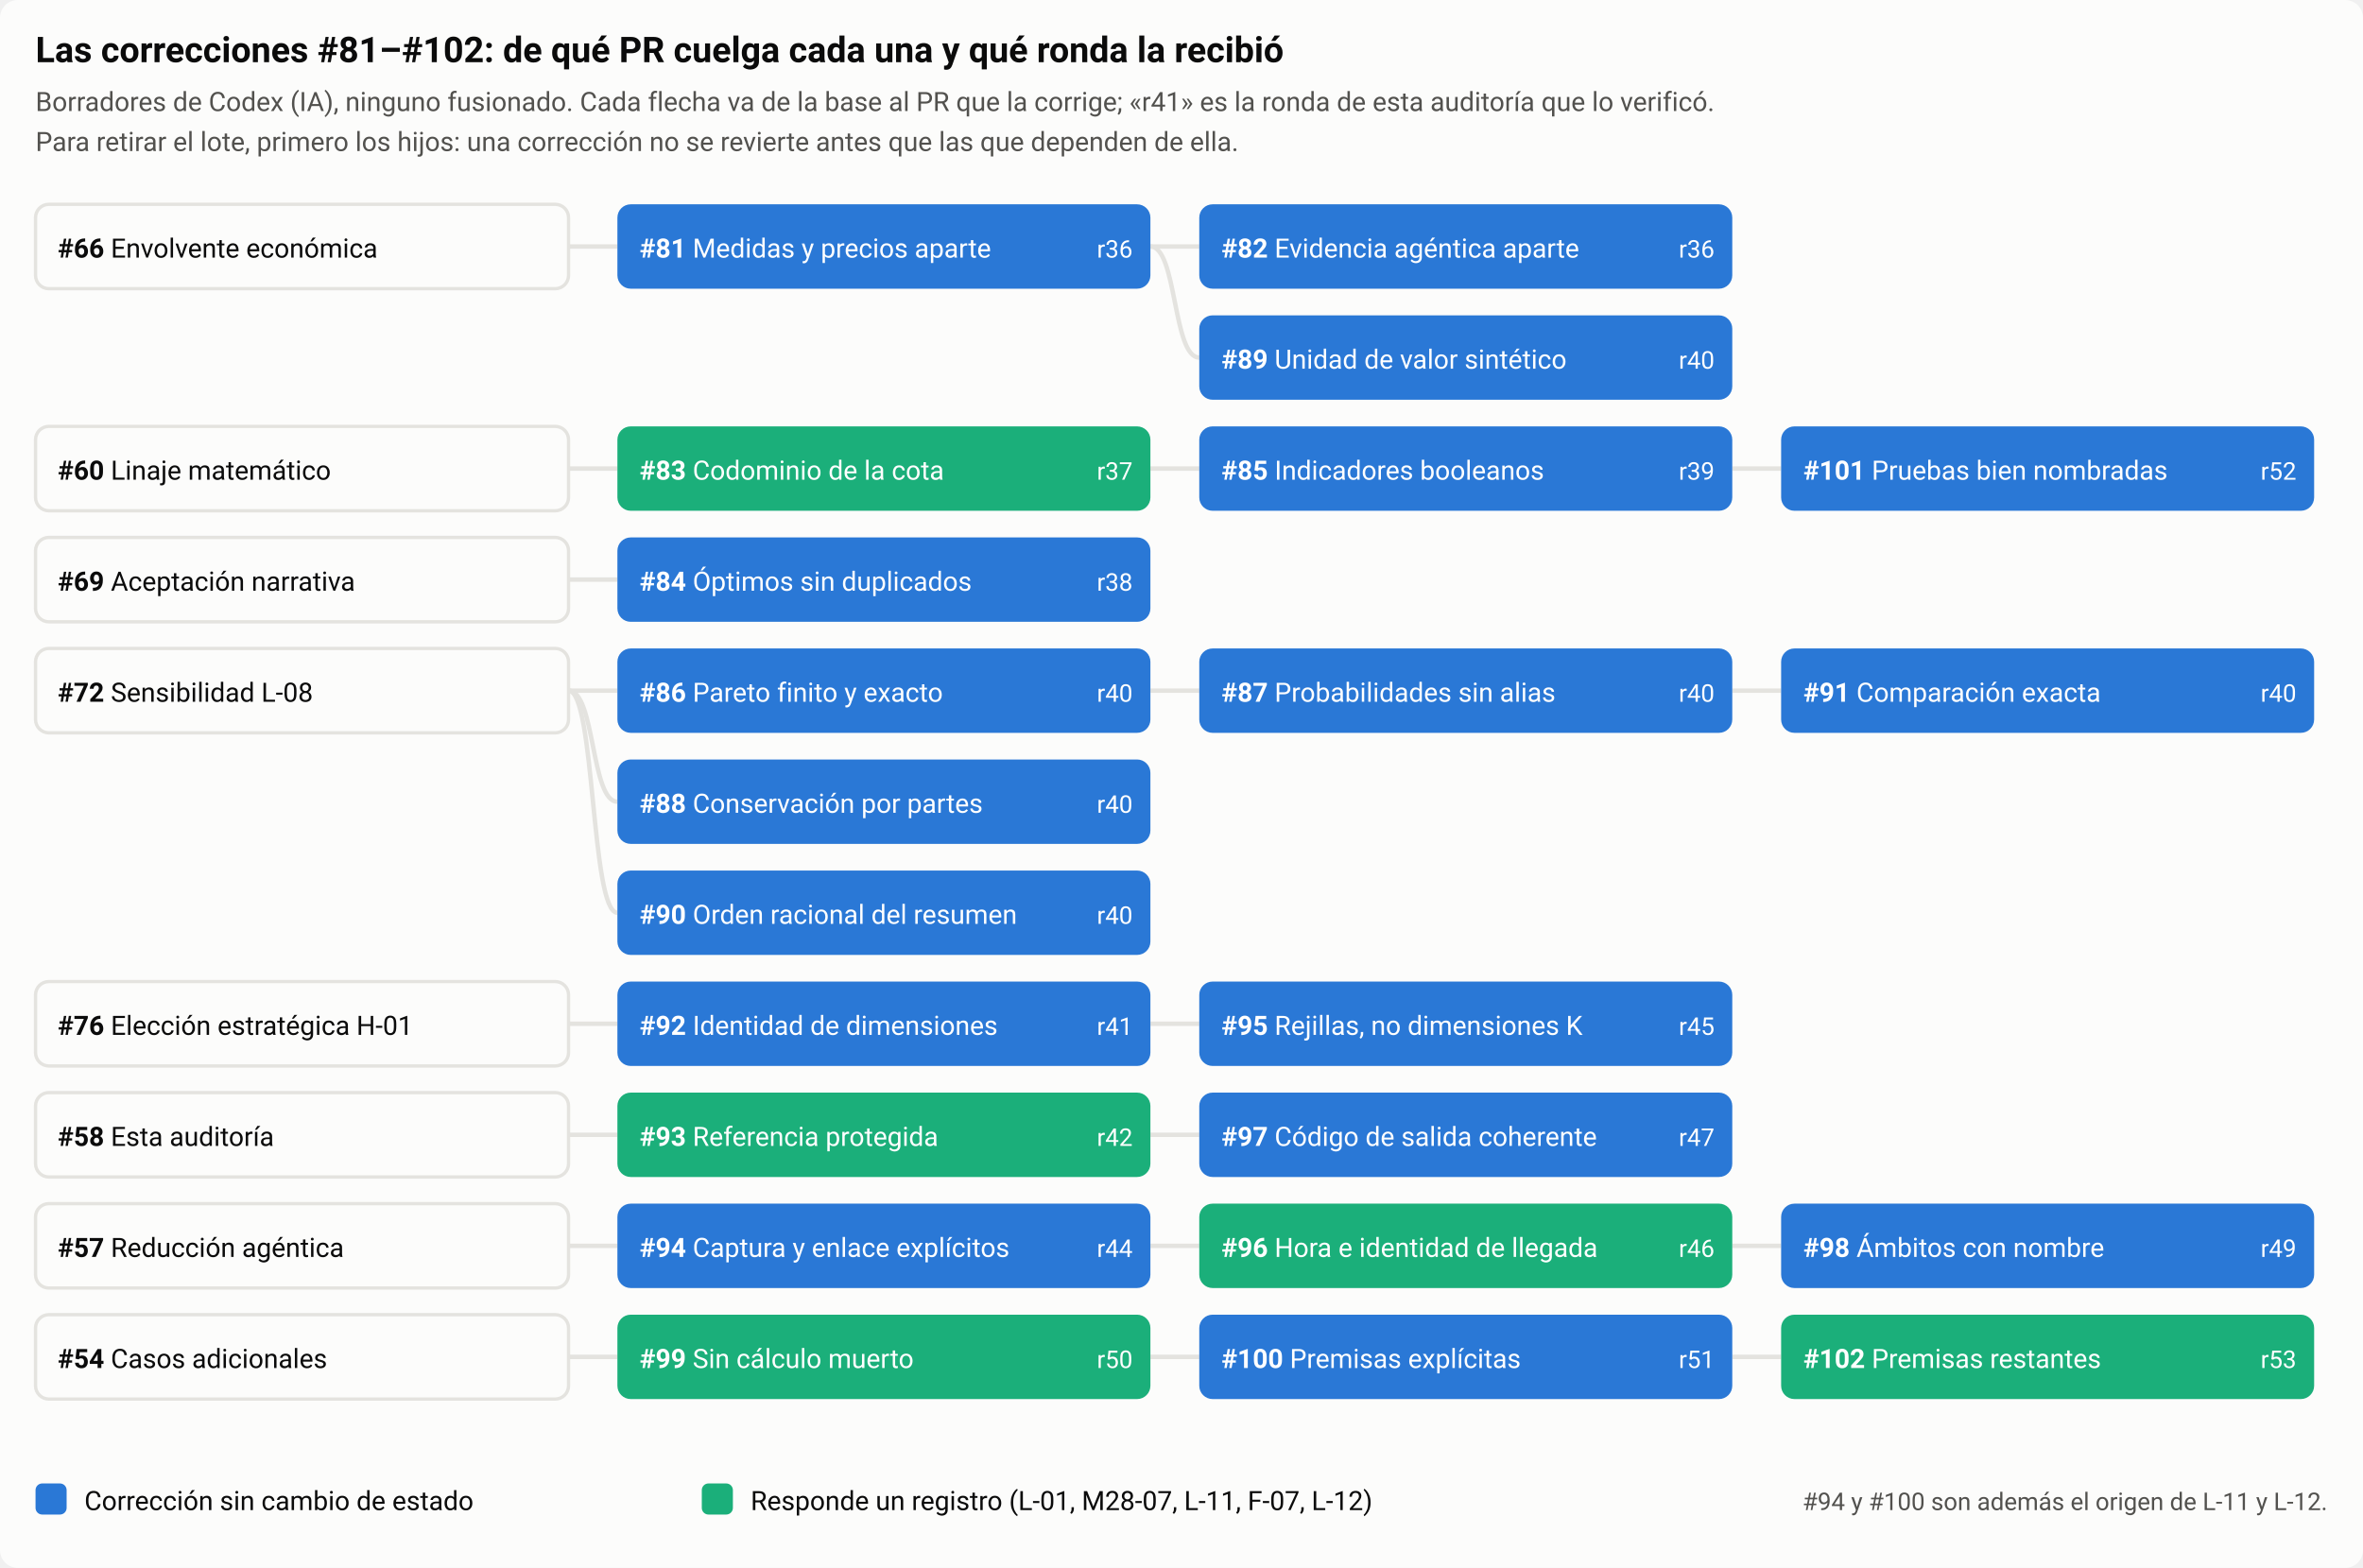
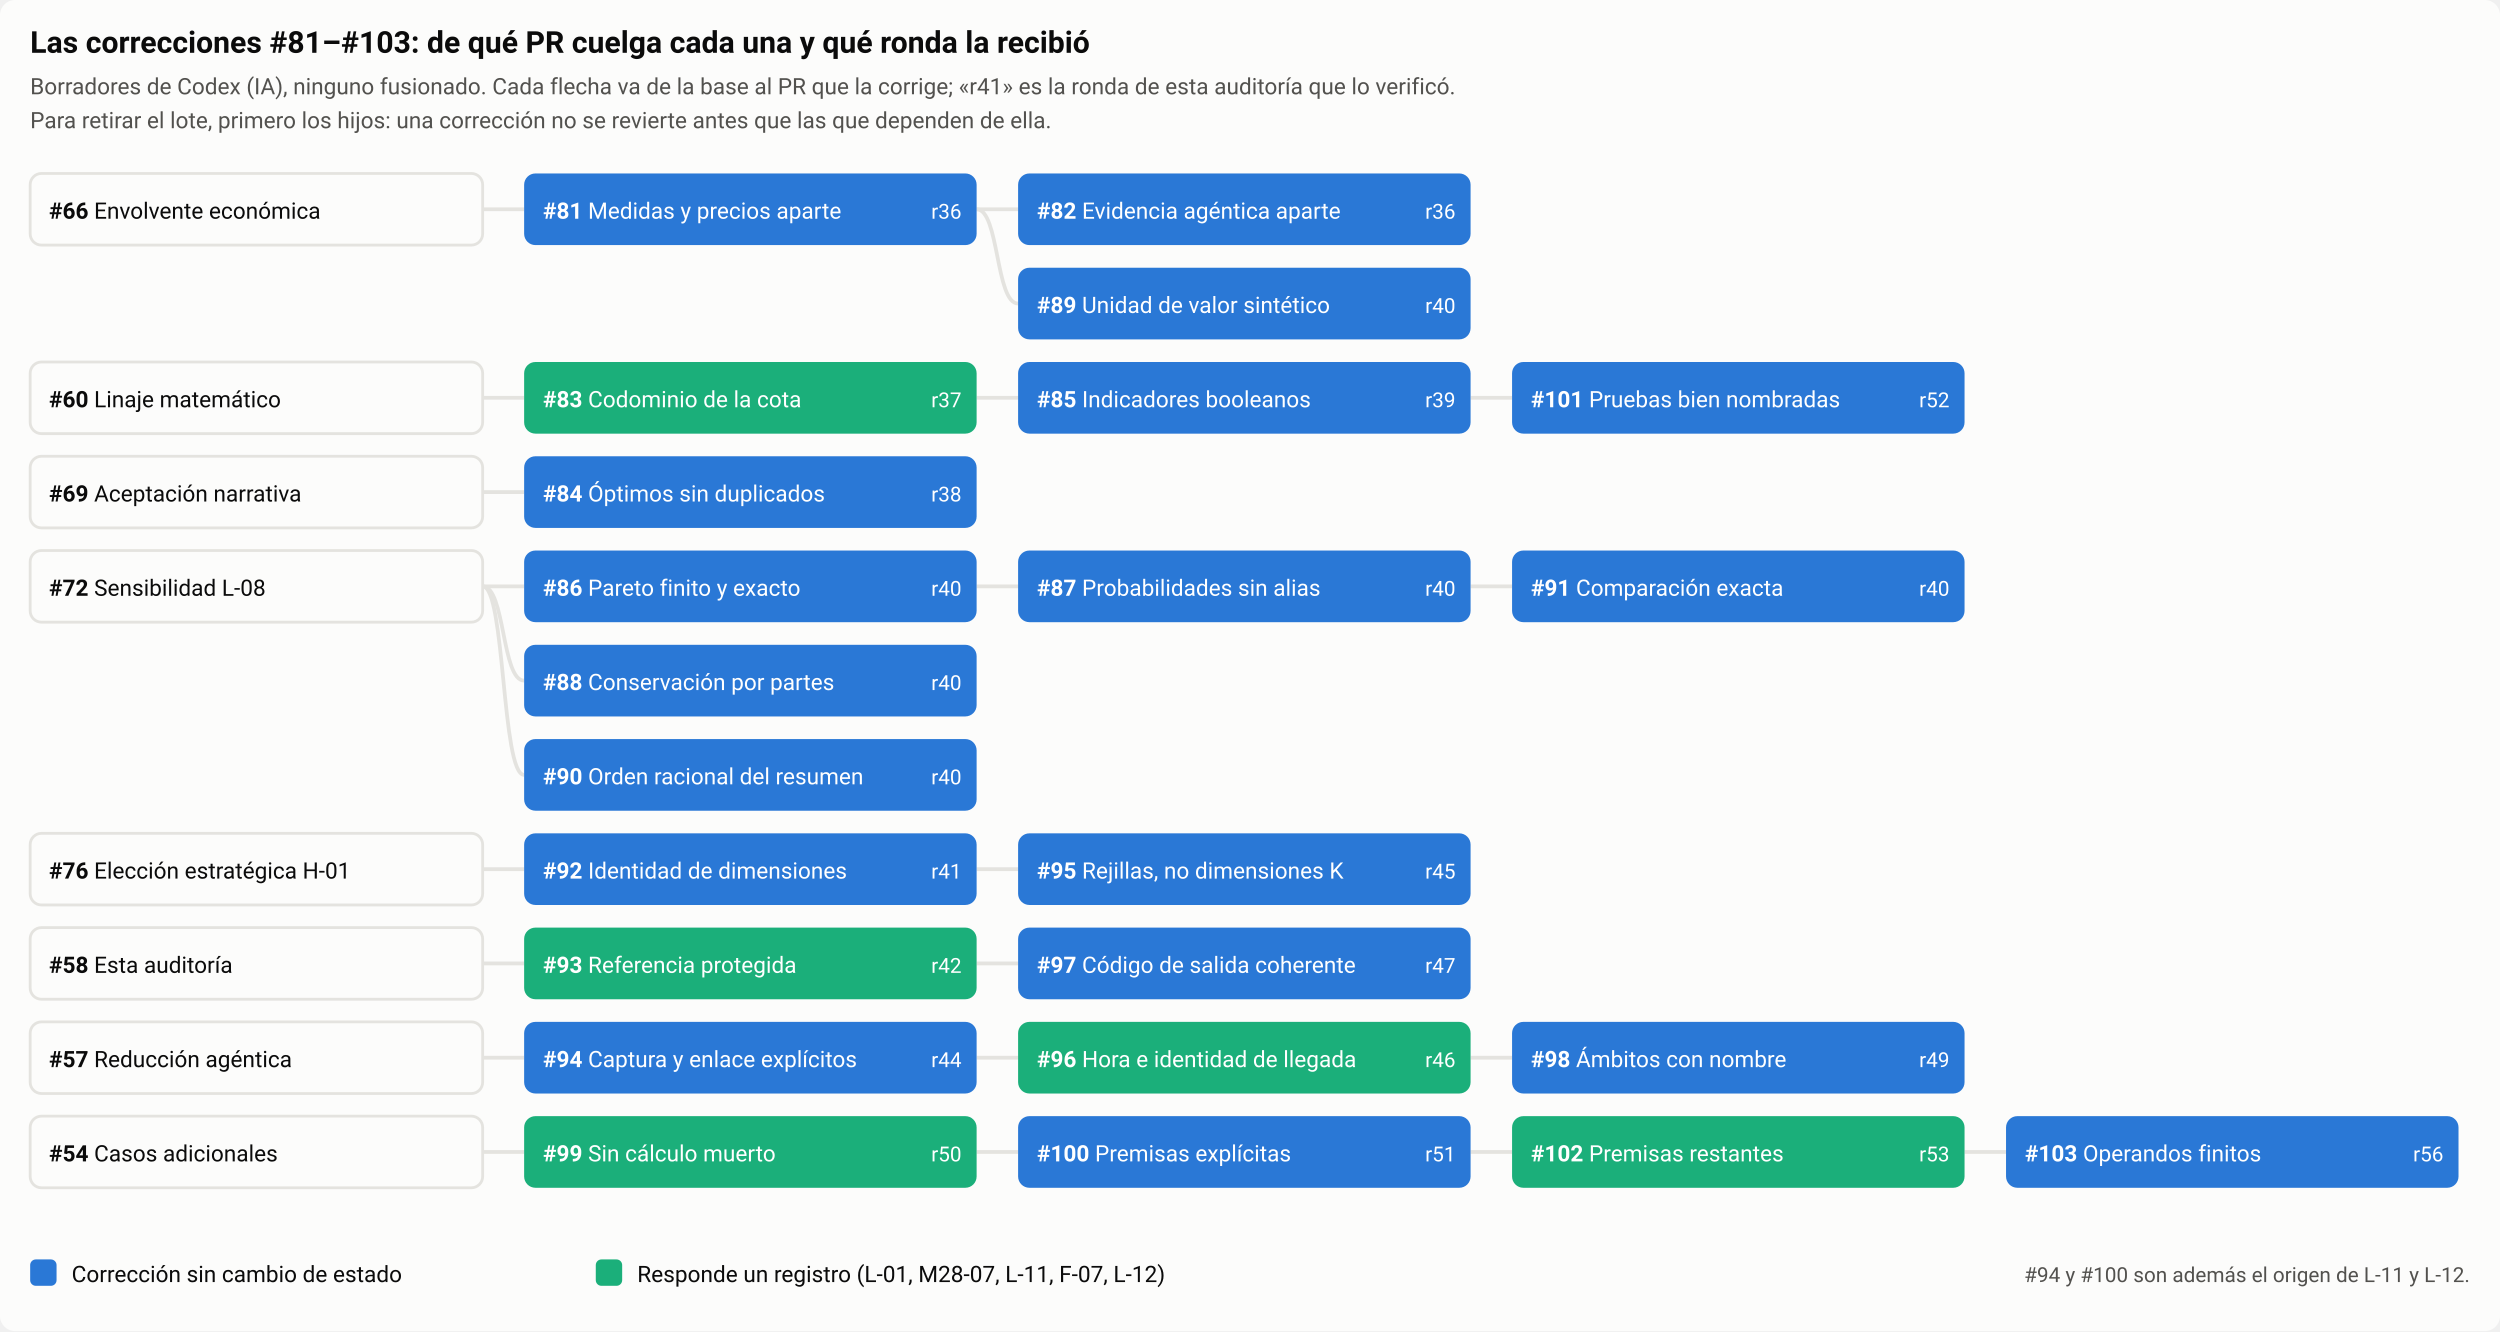
- <svg xmlns="http://www.w3.org/2000/svg" viewBox="0 0 1064 706" width="1064" height="706" role="img" aria-label="Mapa de las 22 correcciones acotadas #81 a #102, su PR de base y la ronda de la auditoría que las recibió">
+ <svg xmlns="http://www.w3.org/2000/svg" viewBox="0 0 1326 706" width="1326" height="706" role="img" aria-label="Mapa de las 23 correcciones acotadas #81 a #103, su PR de base y la ronda de la auditoría que las recibió">
  <style>
  .ink{fill:#0b0b0b}.ink2{fill:#52514e}.bg{fill:#fcfcfb}.grid{stroke:#e4e3df}
  .s0{fill:#2a78d6}.s1{fill:#eb6834}.s2{fill:#1baf7a}.s3{fill:#eda100}.s4{fill:#e87ba4}
  .a0{fill:#2a78d6}.a1{fill:#eb6834}.a0s{stroke:#2a78d6}.a1s{stroke:#eb6834}
  text{font-family:system-ui,-apple-system,Segoe UI,Roboto,sans-serif}
  @media (prefers-color-scheme: dark){
    .ink{fill:#f0efec}.ink2{fill:#c3c2b7}.bg{fill:#1a1a19}.grid{stroke:#383835}
    .s0{fill:#3987e5}.s1{fill:#d95926}.s2{fill:#199e70}.s3{fill:#c98500}.s4{fill:#d55181}
    .a0{fill:#3987e5}.a1{fill:#d95926}.a0s{stroke:#3987e5}.a1s{stroke:#d95926}
  }
</style>
-   <rect class="bg" width="1064" height="706" rx="8" />
-   <text class="ink" x="16" y="28" font-size="16" font-weight="600">Las correcciones #81–#102: de qué PR cuelga cada una y qué ronda la recibió</text>
+   <rect class="bg" width="1326" height="706" rx="8" />
+   <text class="ink" x="16" y="28" font-size="16" font-weight="600">Las correcciones #81–#103: de qué PR cuelga cada una y qué ronda la recibió</text>
  <text class="ink2" x="16" y="50" font-size="12">Borradores de Codex (IA), ninguno fusionado. Cada flecha va de la base al PR que la corrige; «r41» es la ronda de esta auditoría que lo verificó.</text>
  <text class="ink2" x="16" y="68" font-size="12">Para retirar el lote, primero los hijos: una corrección no se revierte antes que las que dependen de ella.</text>
  <path class="grid" d="M256 111.0 C268 111.0 266 111.0 278 111.0" fill="none" stroke-width="2" />
  <path class="grid" d="M518 111.0 C530 111.0 528 111.0 540 111.0" fill="none" stroke-width="2" />
  <path class="grid" d="M518 111.0 C530 111.0 528 161.0 540 161.0" fill="none" stroke-width="2" />
  <path class="grid" d="M256 211.0 C268 211.0 266 211.0 278 211.0" fill="none" stroke-width="2" />
  <path class="grid" d="M518 211.0 C530 211.0 528 211.0 540 211.0" fill="none" stroke-width="2" />
  <path class="grid" d="M256 261.0 C268 261.0 266 261.0 278 261.0" fill="none" stroke-width="2" />
  <path class="grid" d="M256 311.0 C268 311.0 266 311.0 278 311.0" fill="none" stroke-width="2" />
  <path class="grid" d="M518 311.0 C530 311.0 528 311.0 540 311.0" fill="none" stroke-width="2" />
  <path class="grid" d="M780 311.0 C792 311.0 790 311.0 802 311.0" fill="none" stroke-width="2" />
  <path class="grid" d="M256 311.0 C268 311.0 266 361.0 278 361.0" fill="none" stroke-width="2" />
  <path class="grid" d="M256 311.0 C268 311.0 266 411.0 278 411.0" fill="none" stroke-width="2" />
  <path class="grid" d="M256 461.0 C268 461.0 266 461.0 278 461.0" fill="none" stroke-width="2" />
  <path class="grid" d="M518 461.0 C530 461.0 528 461.0 540 461.0" fill="none" stroke-width="2" />
  <path class="grid" d="M256 511.0 C268 511.0 266 511.0 278 511.0" fill="none" stroke-width="2" />
  <path class="grid" d="M518 511.0 C530 511.0 528 511.0 540 511.0" fill="none" stroke-width="2" />
  <path class="grid" d="M256 561.0 C268 561.0 266 561.0 278 561.0" fill="none" stroke-width="2" />
  <path class="grid" d="M518 561.0 C530 561.0 528 561.0 540 561.0" fill="none" stroke-width="2" />
  <path class="grid" d="M780 561.0 C792 561.0 790 561.0 802 561.0" fill="none" stroke-width="2" />
  <path class="grid" d="M256 611.0 C268 611.0 266 611.0 278 611.0" fill="none" stroke-width="2" />
  <path class="grid" d="M518 611.0 C530 611.0 528 611.0 540 611.0" fill="none" stroke-width="2" />
  <path class="grid" d="M780 211.0 C792 211.0 790 211.0 802 211.0" fill="none" stroke-width="2" />
  <path class="grid" d="M780 611.0 C792 611.0 790 611.0 802 611.0" fill="none" stroke-width="2" />
+   <path class="grid" d="M1042 611.0 C1054 611.0 1052 611.0 1064 611.0" fill="none" stroke-width="2" />
  <rect x="16" y="92" width="240" height="38" rx="6" fill="none" class="grid" stroke-width="1.5" />
  <text class="ink" x="26" y="116" font-size="12">
    <tspan font-weight="700">#66</tspan> Envolvente económica</text>
  <rect x="16" y="192" width="240" height="38" rx="6" fill="none" class="grid" stroke-width="1.5" />
  <text class="ink" x="26" y="216" font-size="12">
    <tspan font-weight="700">#60</tspan> Linaje matemático</text>
  <rect x="16" y="242" width="240" height="38" rx="6" fill="none" class="grid" stroke-width="1.5" />
  <text class="ink" x="26" y="266" font-size="12">
    <tspan font-weight="700">#69</tspan> Aceptación narrativa</text>
  <rect x="16" y="292" width="240" height="38" rx="6" fill="none" class="grid" stroke-width="1.5" />
  <text class="ink" x="26" y="316" font-size="12">
    <tspan font-weight="700">#72</tspan> Sensibilidad L-08</text>
  <rect x="16" y="442" width="240" height="38" rx="6" fill="none" class="grid" stroke-width="1.5" />
  <text class="ink" x="26" y="466" font-size="12">
    <tspan font-weight="700">#76</tspan> Elección estratégica H-01</text>
  <rect x="16" y="492" width="240" height="38" rx="6" fill="none" class="grid" stroke-width="1.5" />
  <text class="ink" x="26" y="516" font-size="12">
    <tspan font-weight="700">#58</tspan> Esta auditoría</text>
  <rect x="16" y="542" width="240" height="38" rx="6" fill="none" class="grid" stroke-width="1.5" />
  <text class="ink" x="26" y="566" font-size="12">
    <tspan font-weight="700">#57</tspan> Reducción agéntica</text>
  <rect x="16" y="592" width="240" height="38" rx="6" fill="none" class="grid" stroke-width="1.5" />
  <text class="ink" x="26" y="616" font-size="12">
    <tspan font-weight="700">#54</tspan> Casos adicionales</text>
  <rect class="s0" x="278" y="92" width="240" height="38" rx="6" />
  <text x="288" y="116" font-size="12" fill="#fff">
    <tspan font-weight="700">#81</tspan> Medidas y precios aparte</text>
  <text x="510" y="116" font-size="11" fill="#fff" text-anchor="end">r36</text>
  <rect class="s0" x="540" y="92" width="240" height="38" rx="6" />
  <text x="550" y="116" font-size="12" fill="#fff">
    <tspan font-weight="700">#82</tspan> Evidencia agéntica aparte</text>
  <text x="772" y="116" font-size="11" fill="#fff" text-anchor="end">r36</text>
  <rect class="s0" x="540" y="142" width="240" height="38" rx="6" />
  <text x="550" y="166" font-size="12" fill="#fff">
    <tspan font-weight="700">#89</tspan> Unidad de valor sintético</text>
  <text x="772" y="166" font-size="11" fill="#fff" text-anchor="end">r40</text>
  <rect class="s2" x="278" y="192" width="240" height="38" rx="6" />
  <text x="288" y="216" font-size="12" fill="#fff">
    <tspan font-weight="700">#83</tspan> Codominio de la cota</text>
  <text x="510" y="216" font-size="11" fill="#fff" text-anchor="end">r37</text>
  <rect class="s0" x="540" y="192" width="240" height="38" rx="6" />
  <text x="550" y="216" font-size="12" fill="#fff">
    <tspan font-weight="700">#85</tspan> Indicadores booleanos</text>
  <text x="772" y="216" font-size="11" fill="#fff" text-anchor="end">r39</text>
  <rect class="s0" x="278" y="242" width="240" height="38" rx="6" />
  <text x="288" y="266" font-size="12" fill="#fff">
    <tspan font-weight="700">#84</tspan> Óptimos sin duplicados</text>
  <text x="510" y="266" font-size="11" fill="#fff" text-anchor="end">r38</text>
  <rect class="s0" x="278" y="292" width="240" height="38" rx="6" />
  <text x="288" y="316" font-size="12" fill="#fff">
    <tspan font-weight="700">#86</tspan> Pareto finito y exacto</text>
  <text x="510" y="316" font-size="11" fill="#fff" text-anchor="end">r40</text>
  <rect class="s0" x="540" y="292" width="240" height="38" rx="6" />
  <text x="550" y="316" font-size="12" fill="#fff">
    <tspan font-weight="700">#87</tspan> Probabilidades sin alias</text>
  <text x="772" y="316" font-size="11" fill="#fff" text-anchor="end">r40</text>
  <rect class="s0" x="802" y="292" width="240" height="38" rx="6" />
  <text x="812" y="316" font-size="12" fill="#fff">
    <tspan font-weight="700">#91</tspan> Comparación exacta</text>
  <text x="1034" y="316" font-size="11" fill="#fff" text-anchor="end">r40</text>
  <rect class="s0" x="278" y="342" width="240" height="38" rx="6" />
  <text x="288" y="366" font-size="12" fill="#fff">
    <tspan font-weight="700">#88</tspan> Conservación por partes</text>
  <text x="510" y="366" font-size="11" fill="#fff" text-anchor="end">r40</text>
  <rect class="s0" x="278" y="392" width="240" height="38" rx="6" />
  <text x="288" y="416" font-size="12" fill="#fff">
    <tspan font-weight="700">#90</tspan> Orden racional del resumen</text>
  <text x="510" y="416" font-size="11" fill="#fff" text-anchor="end">r40</text>
  <rect class="s0" x="278" y="442" width="240" height="38" rx="6" />
  <text x="288" y="466" font-size="12" fill="#fff">
    <tspan font-weight="700">#92</tspan> Identidad de dimensiones</text>
  <text x="510" y="466" font-size="11" fill="#fff" text-anchor="end">r41</text>
  <rect class="s0" x="540" y="442" width="240" height="38" rx="6" />
  <text x="550" y="466" font-size="12" fill="#fff">
    <tspan font-weight="700">#95</tspan> Rejillas, no dimensiones K</text>
  <text x="772" y="466" font-size="11" fill="#fff" text-anchor="end">r45</text>
  <rect class="s2" x="278" y="492" width="240" height="38" rx="6" />
  <text x="288" y="516" font-size="12" fill="#fff">
    <tspan font-weight="700">#93</tspan> Referencia protegida</text>
  <text x="510" y="516" font-size="11" fill="#fff" text-anchor="end">r42</text>
  <rect class="s0" x="540" y="492" width="240" height="38" rx="6" />
  <text x="550" y="516" font-size="12" fill="#fff">
    <tspan font-weight="700">#97</tspan> Código de salida coherente</text>
  <text x="772" y="516" font-size="11" fill="#fff" text-anchor="end">r47</text>
  <rect class="s0" x="278" y="542" width="240" height="38" rx="6" />
  <text x="288" y="566" font-size="12" fill="#fff">
    <tspan font-weight="700">#94</tspan> Captura y enlace explícitos</text>
  <text x="510" y="566" font-size="11" fill="#fff" text-anchor="end">r44</text>
  <rect class="s2" x="540" y="542" width="240" height="38" rx="6" />
  <text x="550" y="566" font-size="12" fill="#fff">
    <tspan font-weight="700">#96</tspan> Hora e identidad de llegada</text>
  <text x="772" y="566" font-size="11" fill="#fff" text-anchor="end">r46</text>
  <rect class="s0" x="802" y="542" width="240" height="38" rx="6" />
  <text x="812" y="566" font-size="12" fill="#fff">
    <tspan font-weight="700">#98</tspan> Ámbitos con nombre</text>
  <text x="1034" y="566" font-size="11" fill="#fff" text-anchor="end">r49</text>
  <rect class="s2" x="278" y="592" width="240" height="38" rx="6" />
  <text x="288" y="616" font-size="12" fill="#fff">
    <tspan font-weight="700">#99</tspan> Sin cálculo muerto</text>
  <text x="510" y="616" font-size="11" fill="#fff" text-anchor="end">r50</text>
  <rect class="s0" x="540" y="592" width="240" height="38" rx="6" />
  <text x="550" y="616" font-size="12" fill="#fff">
    <tspan font-weight="700">#100</tspan> Premisas explícitas</text>
  <text x="772" y="616" font-size="11" fill="#fff" text-anchor="end">r51</text>
  <rect class="s0" x="802" y="192" width="240" height="38" rx="6" />
  <text x="812" y="216" font-size="12" fill="#fff">
    <tspan font-weight="700">#101</tspan> Pruebas bien nombradas</text>
  <text x="1034" y="216" font-size="11" fill="#fff" text-anchor="end">r52</text>
  <rect class="s2" x="802" y="592" width="240" height="38" rx="6" />
  <text x="812" y="616" font-size="12" fill="#fff">
    <tspan font-weight="700">#102</tspan> Premisas restantes</text>
  <text x="1034" y="616" font-size="11" fill="#fff" text-anchor="end">r53</text>
+   <rect class="s0" x="1064" y="592" width="240" height="38" rx="6" />
+   <text x="1074" y="616" font-size="12" fill="#fff">
+     <tspan font-weight="700">#103</tspan> Operandos finitos</text>
+   <text x="1296" y="616" font-size="11" fill="#fff" text-anchor="end">r56</text>
  <rect class="s0" x="16" y="668" width="14" height="14" rx="3" />
  <text class="ink" x="38" y="680" font-size="12">Corrección sin cambio de estado</text>
  <rect class="s2" x="316" y="668" width="14" height="14" rx="3" />
  <text class="ink" x="338" y="680" font-size="12">Responde un registro (L-01, M28-07, L-11, F-07, L-12)</text>
-   <text class="ink2" x="1048" y="680" font-size="11" text-anchor="end">#94 y #100 son además el origen de L-11 y L-12.</text>
+   <text class="ink2" x="1310" y="680" font-size="11" text-anchor="end">#94 y #100 son además el origen de L-11 y L-12.</text>
</svg>
